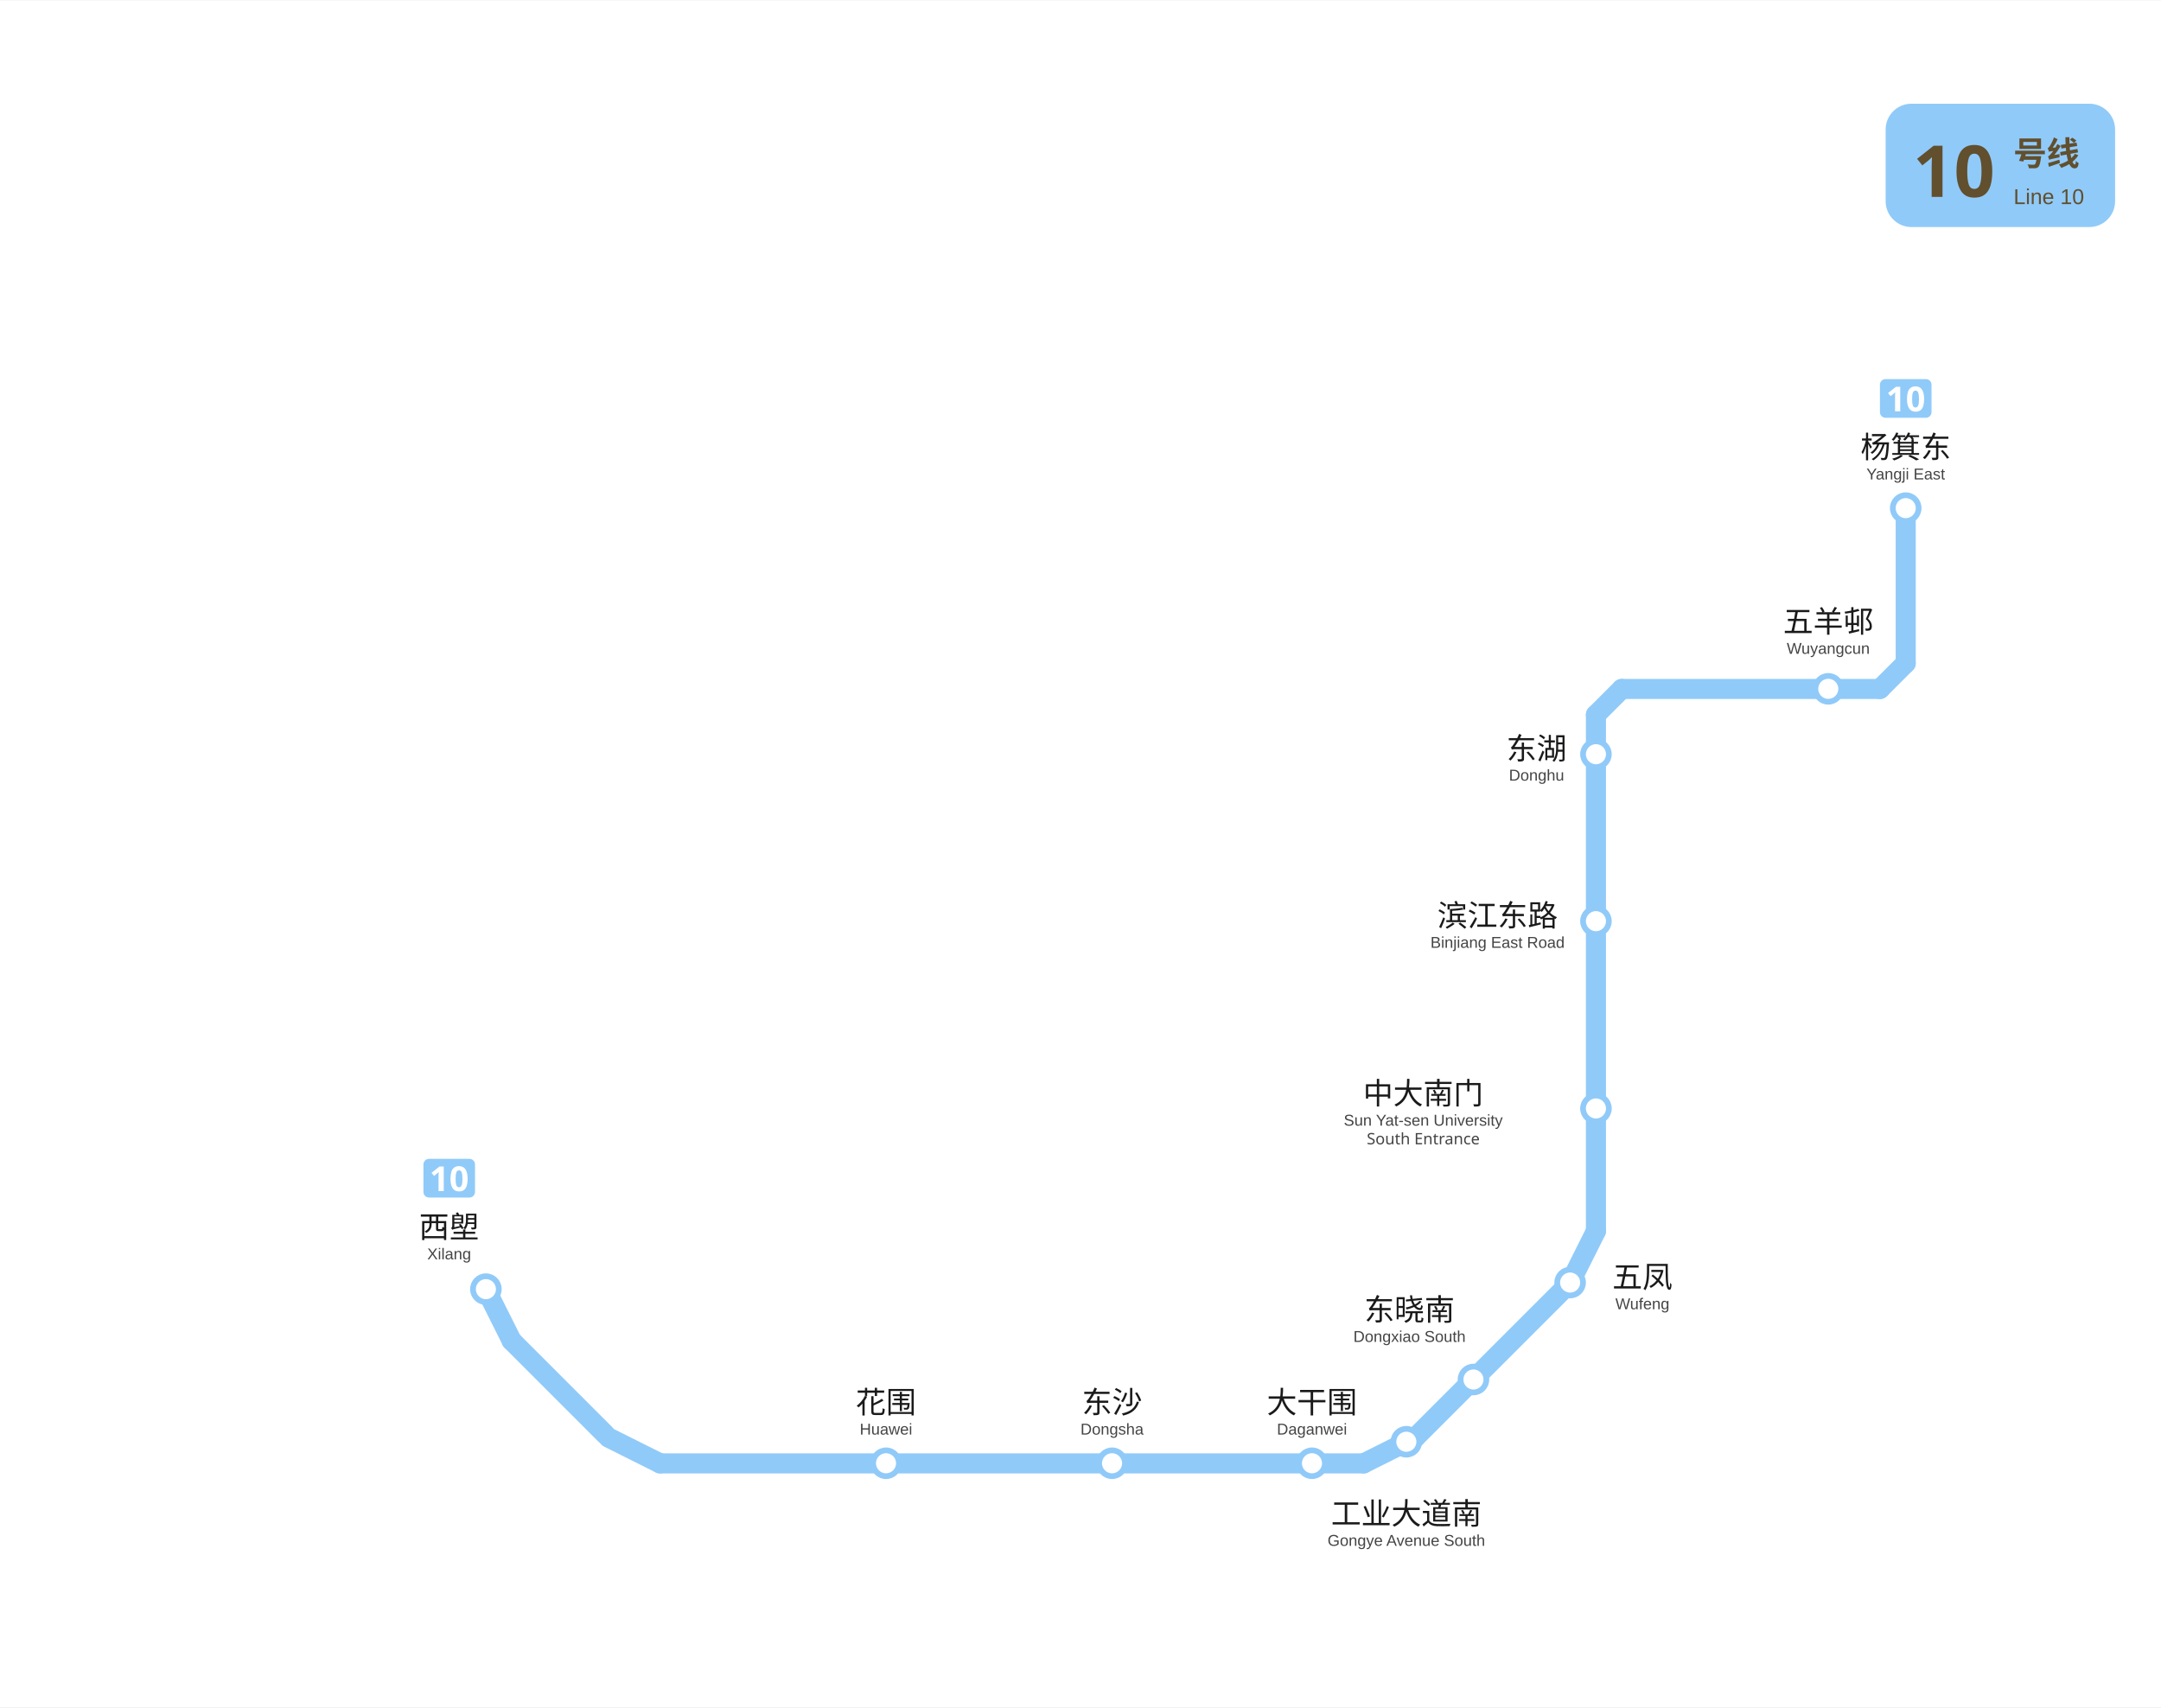
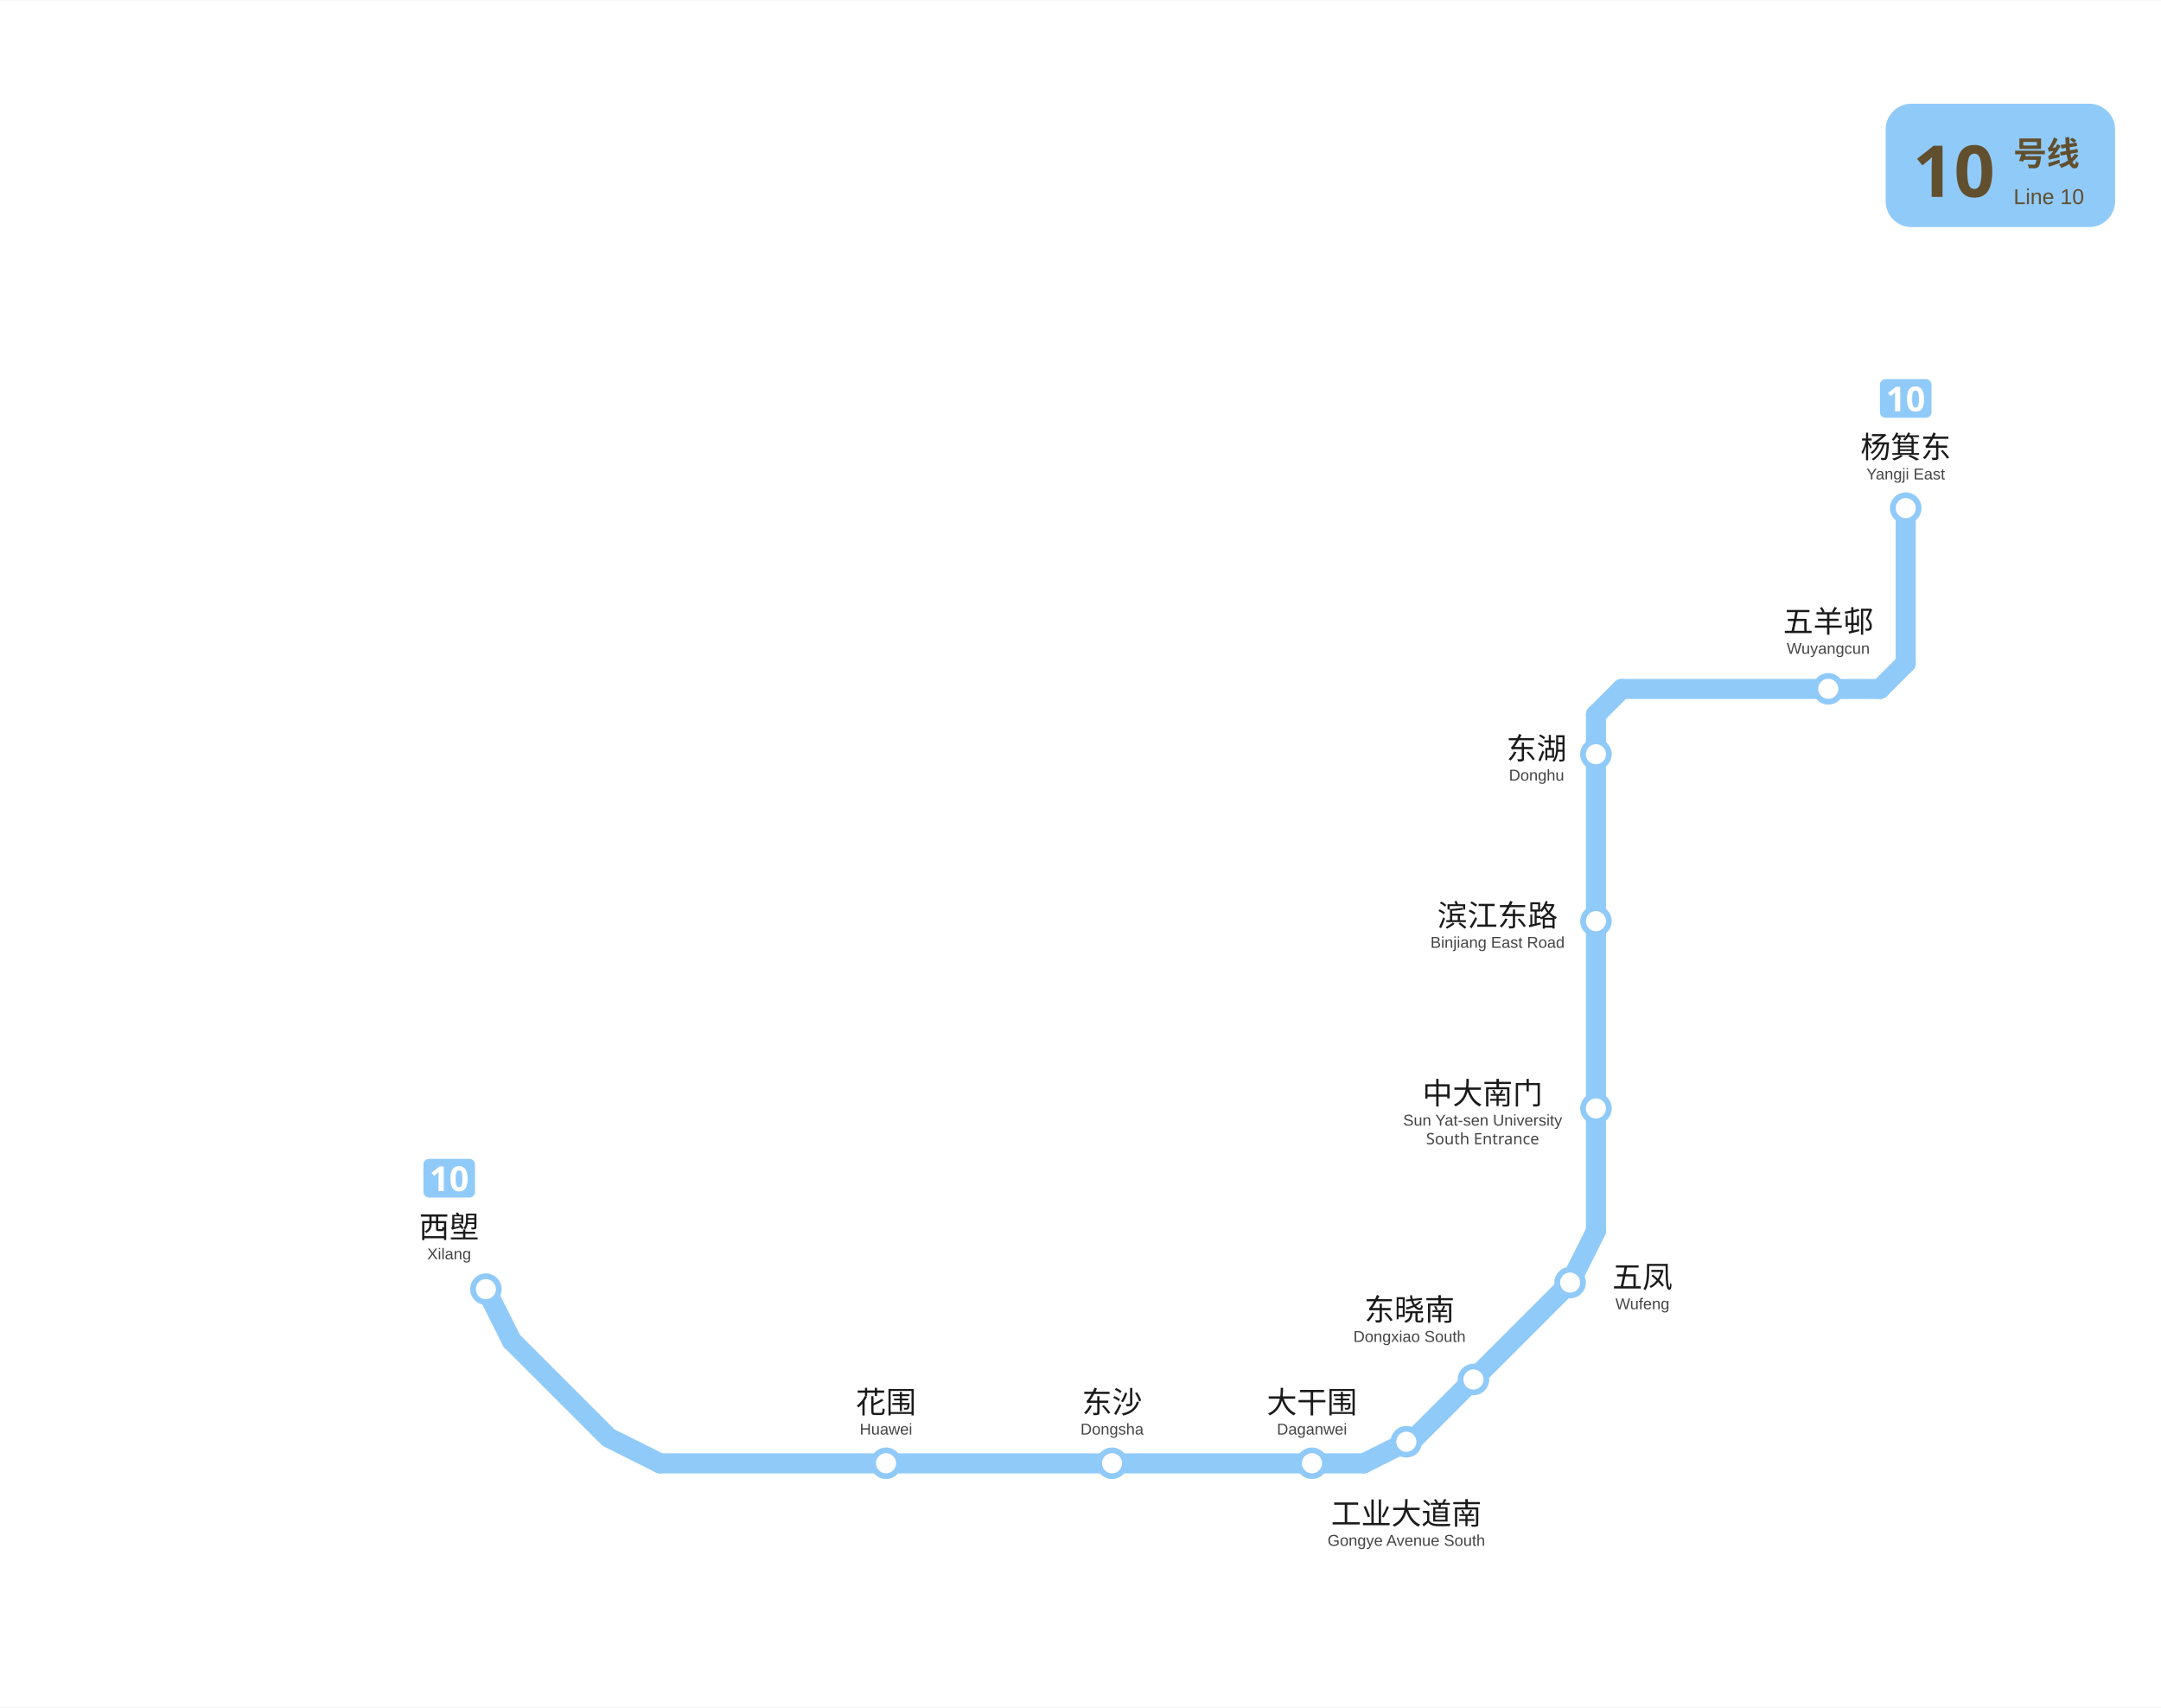
<svg xmlns="http://www.w3.org/2000/svg" viewBox="942.1 833.2 753.4 595.0" data-pins="东晓南,东沙,东湖,中大南门,五凤,五羊邨,大干围,工业大道南,杨箕东,滨江东路,花围,西塱" width="753" height="595">
  <rect x="942.089" y="833.2" width="753.411" height="595.05" fill="#ffffff" />
  <g id="走廊">
    <line x1="1597.50" y1="1073.25" x2="1507.50" y2="1073.25" style="fill:none;stroke:#90CAF9;stroke-width:7;stroke-linecap:round" />
    <line x1="1172.25" y1="1343.25" x2="1417.50" y2="1343.25" style="fill:none;stroke:#90CAF9;stroke-width:7;stroke-linecap:round" />
    <line x1="1120.50" y1="1300.50" x2="1153.12" y2="1333.12" style="fill:none;stroke:#90CAF9;stroke-width:7;stroke-linecap:round" />
    <line x1="1498.50" y1="1082.25" x2="1498.50" y2="1262.25" style="fill:none;stroke:#90CAF9;stroke-width:7;stroke-linecap:round" />
    <line x1="1435.50" y1="1334.25" x2="1489.50" y2="1280.25" style="fill:none;stroke:#90CAF9;stroke-width:7;stroke-linecap:round" />
    <line x1="1606.50" y1="1064.25" x2="1606.50" y2="1010.25" style="fill:none;stroke:#90CAF9;stroke-width:7;stroke-linecap:round" />
    <line x1="1606.50" y1="1064.25" x2="1597.50" y2="1073.25" style="fill:none;stroke:#90CAF9;stroke-width:7;stroke-linecap:round" />
    <line x1="1498.50" y1="1082.25" x2="1507.50" y2="1073.25" style="fill:none;stroke:#90CAF9;stroke-width:7;stroke-linecap:round" />
    <line x1="1172.25" y1="1343.25" x2="1154.25" y2="1334.25" style="fill:none;stroke:#90CAF9;stroke-width:7;stroke-linecap:round" />
    <line x1="1111.50" y1="1282.50" x2="1120.50" y2="1300.50" style="fill:none;stroke:#90CAF9;stroke-width:7;stroke-linecap:round" />
    <line x1="1498.50" y1="1262.25" x2="1489.50" y2="1280.25" style="fill:none;stroke:#90CAF9;stroke-width:7;stroke-linecap:round" />
    <line x1="1417.50" y1="1343.25" x2="1435.50" y2="1334.25" style="fill:none;stroke:#90CAF9;stroke-width:7;stroke-linecap:round" />
  </g>
  <g id="站圆">
    <circle cx="1111.5" cy="1282.5" r="4.5" data-nm="西塱" style="fill:#FFFFFF;stroke:#90CAF9;stroke-width:2" />
    <circle cx="1251.0" cy="1343.2" r="4.5" data-nm="花围" style="fill:#FFFFFF;stroke:#90CAF9;stroke-width:2" />
    <circle cx="1329.8" cy="1343.2" r="4.5" data-nm="东沙" style="fill:#FFFFFF;stroke:#90CAF9;stroke-width:2" />
    <circle cx="1399.5" cy="1343.2" r="4.5" data-nm="大干围" style="fill:#FFFFFF;stroke:#90CAF9;stroke-width:2" />
    <circle cx="1432.4" cy="1335.7" r="4.5" data-nm="工业大道南" style="fill:#FFFFFF;stroke:#90CAF9;stroke-width:2" />
    <circle cx="1455.8" cy="1314.0" r="4.5" data-nm="东晓南" style="fill:#FFFFFF;stroke:#90CAF9;stroke-width:2" />
    <circle cx="1489.5" cy="1280.2" r="4.5" data-nm="五凤" style="fill:#FFFFFF;stroke:#90CAF9;stroke-width:2" />
    <circle cx="1498.5" cy="1219.5" r="4.5" data-nm="中大南门" style="fill:#FFFFFF;stroke:#90CAF9;stroke-width:2" />
    <circle cx="1498.5" cy="1154.2" r="4.5" data-nm="滨江东路" style="fill:#FFFFFF;stroke:#90CAF9;stroke-width:2" />
    <circle cx="1498.5" cy="1096.0" r="4.5" data-nm="东湖" style="fill:#FFFFFF;stroke:#90CAF9;stroke-width:2" />
    <circle cx="1579.5" cy="1073.2" r="4.5" data-nm="五羊邨" style="fill:#FFFFFF;stroke:#90CAF9;stroke-width:2" />
    <circle cx="1606.5" cy="1010.2" r="4.5" data-nm="杨箕东" style="fill:#FFFFFF;stroke:#90CAF9;stroke-width:2" />
  </g>
  <g id="线路徽标">
    <g data-badge="header" transform="translate(1599.5 869.2)" data-ink="#614F2E" data-box="1599.5,869.2,1679.5,912.2" data-chip="1599.5,869.2,1679.5,912.2">
      <rect x="0" y="0" width="80.0" height="43.0" rx="9.0" fill="#90CAF9" />
      <text x="9.5" y="32.5" font-family="'Microsoft YaHei', sans-serif" font-size="25" font-weight="bold" fill="#614F2E">10</text>
      <text x="44.6" y="21.5" font-family="'Microsoft YaHei', sans-serif" font-size="11.5" font-weight="600" fill="#614F2E">号线</text>
      <text x="44.6" y="35.0" font-family="Arial, sans-serif" font-size="7.5" fill="#614F2E">Line 10</text>
    </g>
    <g data-badge="chip" transform="translate(1089.72 1237.07)" data-box="1089.7,1237.1,1107.7,1250.6">
      <path d="M16.04 13.49h-14.09c-1.07 0 -1.95 -0.88 -1.95 -1.95v-9.59c0 -1.07 0.88 -1.95 1.95 -1.95h14.09c1.07 0 1.95 0.88 1.95 1.95v9.59C17.99 12.61 17.11 13.49 16.04 13.49z" fill="#90CAF9" />
      <path d="M7.08 11.24h-1.81v-4.96c0 -0.2 0 -0.47 0.01 -0.81c0.01 -0.34 0.02 -0.64 0.04 -0.89c-0.04 0.05 -0.13 0.13 -0.26 0.26c-0.13 0.12 -0.25 0.23 -0.37 0.33l-0.98 0.79l-0.88 -1.09l2.76 -2.2h1.49V11.24z" fill="#FFFFFF" />
      <path d="M15.41 6.96c0 0.92 -0.1 1.71 -0.29 2.36c-0.2 0.66 -0.51 1.16 -0.95 1.51c-0.44 0.35 -1.02 0.53 -1.75 0.53c-1.03 0 -1.79 -0.39 -2.27 -1.16s-0.72 -1.86 -0.72 -3.24c0 -0.92 0.1 -1.71 0.29 -2.37c0.19 -0.66 0.51 -1.17 0.95 -1.52c0.44 -0.35 1.02 -0.53 1.75 -0.53c1.02 0 1.78 0.39 2.27 1.16C15.17 4.48 15.41 5.56 15.41 6.96zM11.22 6.96c0 0.98 0.08 1.71 0.25 2.2s0.48 0.74 0.94 0.74c0.45 0 0.76 -0.24 0.94 -0.73c0.18 -0.49 0.26 -1.22 0.26 -2.21c0 -0.98 -0.09 -1.71 -0.26 -2.21s-0.49 -0.74 -0.94 -0.74c-0.46 0 -0.77 0.25 -0.94 0.74S11.22 5.98 11.22 6.96z" fill="#FFFFFF" />
    </g>
    <g data-badge="chip" transform="translate(1597.51 965.21)" data-box="1597.5,965.2,1615.5,978.7">
      <path d="M16.04 13.49h-14.09c-1.07 0 -1.95 -0.88 -1.95 -1.95v-9.59c0 -1.07 0.88 -1.95 1.95 -1.95h14.09c1.07 0 1.95 0.88 1.95 1.95v9.59C17.99 12.61 17.11 13.49 16.04 13.49z" fill="#90CAF9" />
      <path d="M7.08 11.24h-1.81v-4.96c0 -0.2 0 -0.47 0.01 -0.81c0.01 -0.34 0.02 -0.64 0.04 -0.89c-0.04 0.05 -0.13 0.13 -0.26 0.26c-0.13 0.12 -0.25 0.23 -0.37 0.33l-0.98 0.79l-0.88 -1.09l2.76 -2.2h1.49V11.24z" fill="#FFFFFF" />
      <path d="M15.41 6.96c0 0.92 -0.1 1.71 -0.29 2.36c-0.2 0.66 -0.51 1.16 -0.95 1.51c-0.44 0.35 -1.02 0.53 -1.75 0.53c-1.03 0 -1.79 -0.39 -2.27 -1.16s-0.72 -1.86 -0.72 -3.24c0 -0.92 0.1 -1.71 0.29 -2.37c0.19 -0.66 0.51 -1.17 0.95 -1.52c0.44 -0.35 1.02 -0.53 1.75 -0.53c1.02 0 1.78 0.39 2.27 1.16C15.17 4.48 15.41 5.56 15.41 6.96zM11.22 6.96c0 0.98 0.08 1.71 0.25 2.2s0.48 0.74 0.94 0.74c0.45 0 0.76 -0.24 0.94 -0.73c0.18 -0.49 0.26 -1.22 0.26 -2.21c0 -0.98 -0.09 -1.71 -0.26 -2.21s-0.49 -0.74 -0.94 -0.74c-0.46 0 -0.77 0.25 -0.94 0.74S11.22 5.98 11.22 6.96z" fill="#FFFFFF" />
    </g>
  </g>
  <g id="站名标注" font-family="'Microsoft YaHei', 'PingFang SC', sans-serif">
    <text x="1098.7" y="1264.6" text-anchor="middle" font-size="10.5" font-weight="500" fill="#1a1a1a">西塱</text>
    <text x="1098.7" y="1272.1" text-anchor="middle" font-size="5.5" font-family="Arial, sans-serif" fill="#444444">Xilang</text>
    <text x="1251.0" y="1325.7" text-anchor="middle" font-size="10.5" font-weight="500" fill="#1a1a1a">花围</text>
    <text x="1251.0" y="1333.2" text-anchor="middle" font-size="5.5" font-family="Arial, sans-serif" fill="#444444">Huawei</text>
    <text x="1329.8" y="1325.7" text-anchor="middle" font-size="10.5" font-weight="500" fill="#1a1a1a">东沙</text>
    <text x="1329.8" y="1333.2" text-anchor="middle" font-size="5.5" font-family="Arial, sans-serif" fill="#444444">Dongsha</text>
    <text x="1399.5" y="1325.7" text-anchor="middle" font-size="10.5" font-weight="500" fill="#1a1a1a">大干围</text>
    <text x="1399.5" y="1333.2" text-anchor="middle" font-size="5.5" font-family="Arial, sans-serif" fill="#444444">Daganwei</text>
    <text x="1433.5" y="1293.4" text-anchor="middle" font-size="10.5" font-weight="500" fill="#1a1a1a">东晓南</text>
    <text x="1433.5" y="1300.9" text-anchor="middle" font-size="5.5" font-family="Arial, sans-serif" fill="#444444">Dongxiao South</text>
    <text x="1514.7" y="1282.0" text-anchor="middle" font-size="10.5" font-weight="500" fill="#1a1a1a">五凤</text>
    <text x="1514.7" y="1289.5" text-anchor="middle" font-size="5.5" font-family="Arial, sans-serif" fill="#444444">Wufeng</text>
-     <text x="1438.3" y="1218.0" text-anchor="middle" font-size="10.5" font-weight="500" fill="#1a1a1a">中大南门</text>
-     <text x="1438.3" y="1225.5" text-anchor="middle" font-size="5.5" font-family="Arial, sans-serif" fill="#444444">Sun Yat-sen University</text>
-     <text x="1438.3" y="1232.0" text-anchor="middle" font-size="5.5" fill="#444444">South Entrance</text>
+     <text x="1459.0" y="1218.0" text-anchor="middle" font-size="10.5" font-weight="500" fill="#1a1a1a">中大南门</text>
+     <text x="1459.0" y="1225.5" text-anchor="middle" font-size="5.5" font-family="Arial, sans-serif" fill="#444444">Sun Yat-sen University</text>
+     <text x="1459.0" y="1232.0" text-anchor="middle" font-size="5.5" fill="#444444">South Entrance</text>
    <text x="1464.2" y="1156.0" text-anchor="middle" font-size="10.5" font-weight="500" fill="#1a1a1a">滨江东路</text>
    <text x="1464.2" y="1163.5" text-anchor="middle" font-size="5.5" font-family="Arial, sans-serif" fill="#444444">Binjiang East Road</text>
    <text x="1606.5" y="992.7" text-anchor="middle" font-size="10.5" font-weight="500" fill="#1a1a1a">杨箕东</text>
    <text x="1606.5" y="1000.2" text-anchor="middle" font-size="5.5" font-family="Arial, sans-serif" fill="#444444">Yangji East</text>
    <text x="1432.4" y="1364.5" text-anchor="middle" font-size="10.5" font-weight="500" fill="#1a1a1a">工业大道南</text>
    <text x="1432.4" y="1372.0" text-anchor="middle" font-size="5.5" font-family="Arial, sans-serif" fill="#444444">Gongye Avenue South</text>
    <text x="1477.8" y="1097.8" text-anchor="middle" font-size="10.5" font-weight="500" fill="#1a1a1a">东湖</text>
    <text x="1477.8" y="1105.2" text-anchor="middle" font-size="5.5" font-family="Arial, sans-serif" fill="#444444">Donghu</text>
    <text x="1579.5" y="1053.5" text-anchor="middle" font-size="10.5" font-weight="500" fill="#1a1a1a">五羊邨</text>
    <text x="1579.5" y="1061.0" text-anchor="middle" font-size="5.5" font-family="Arial, sans-serif" fill="#444444">Wuyangcun</text>
  </g>
</svg>
